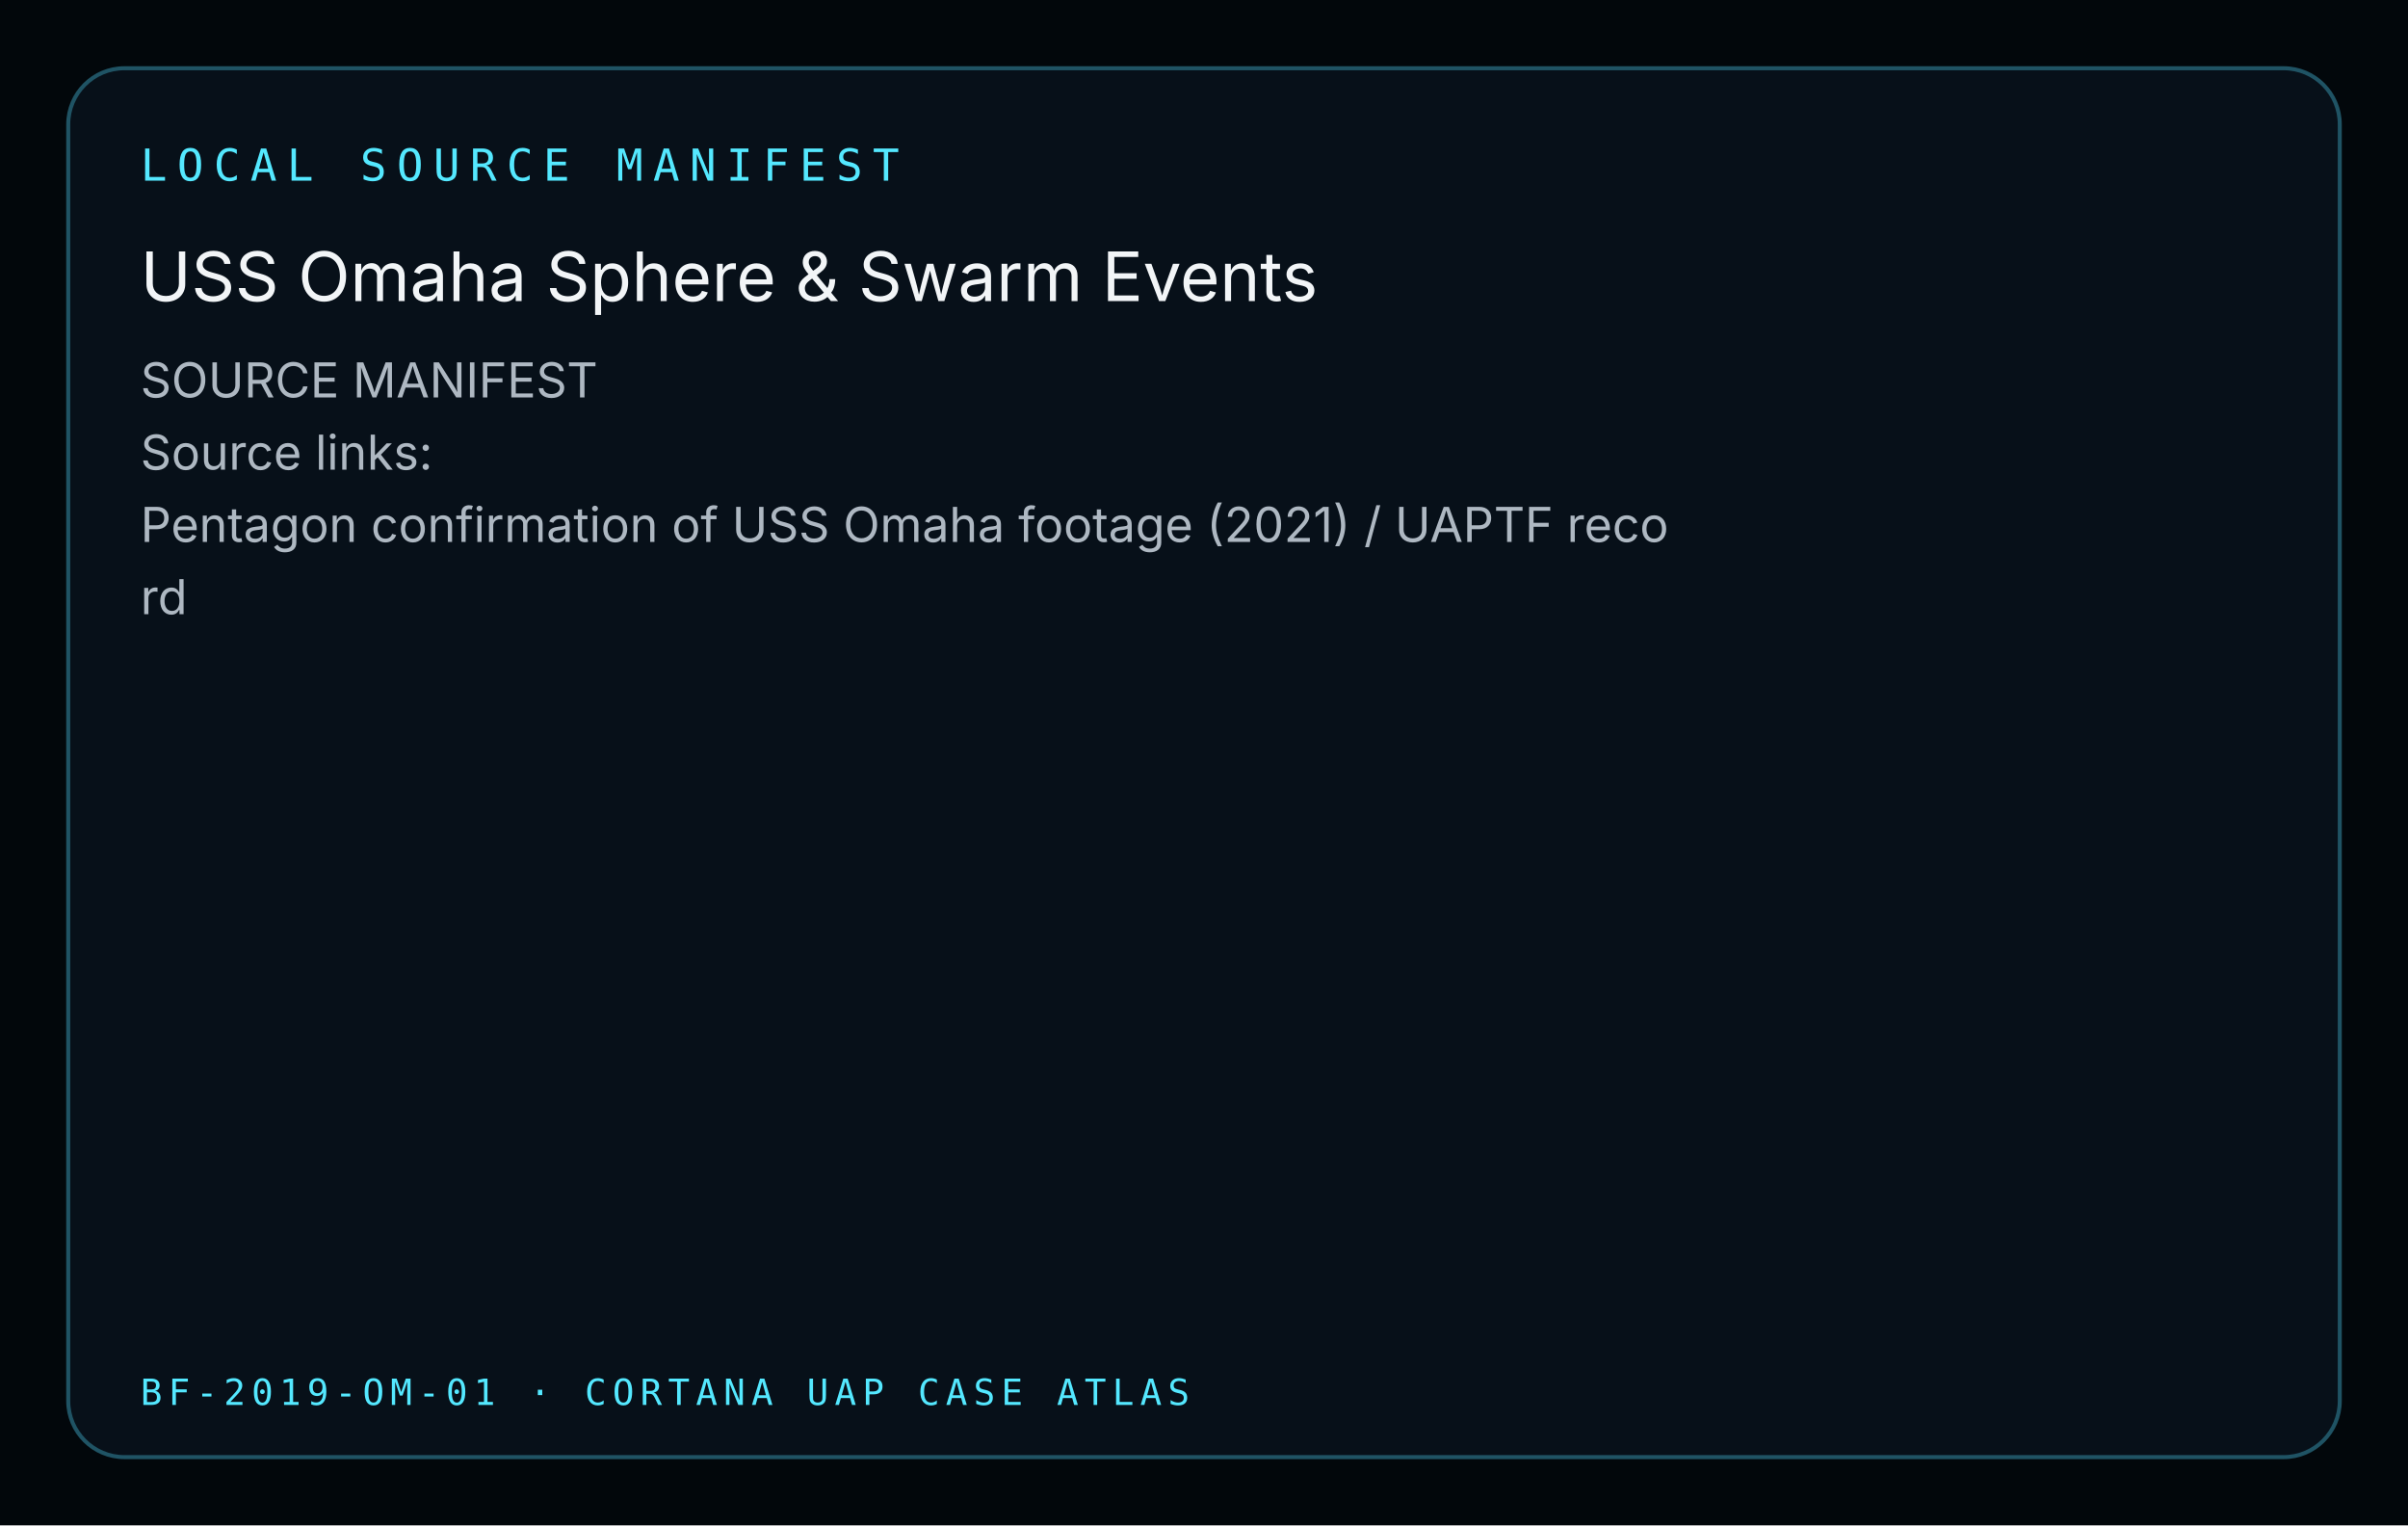
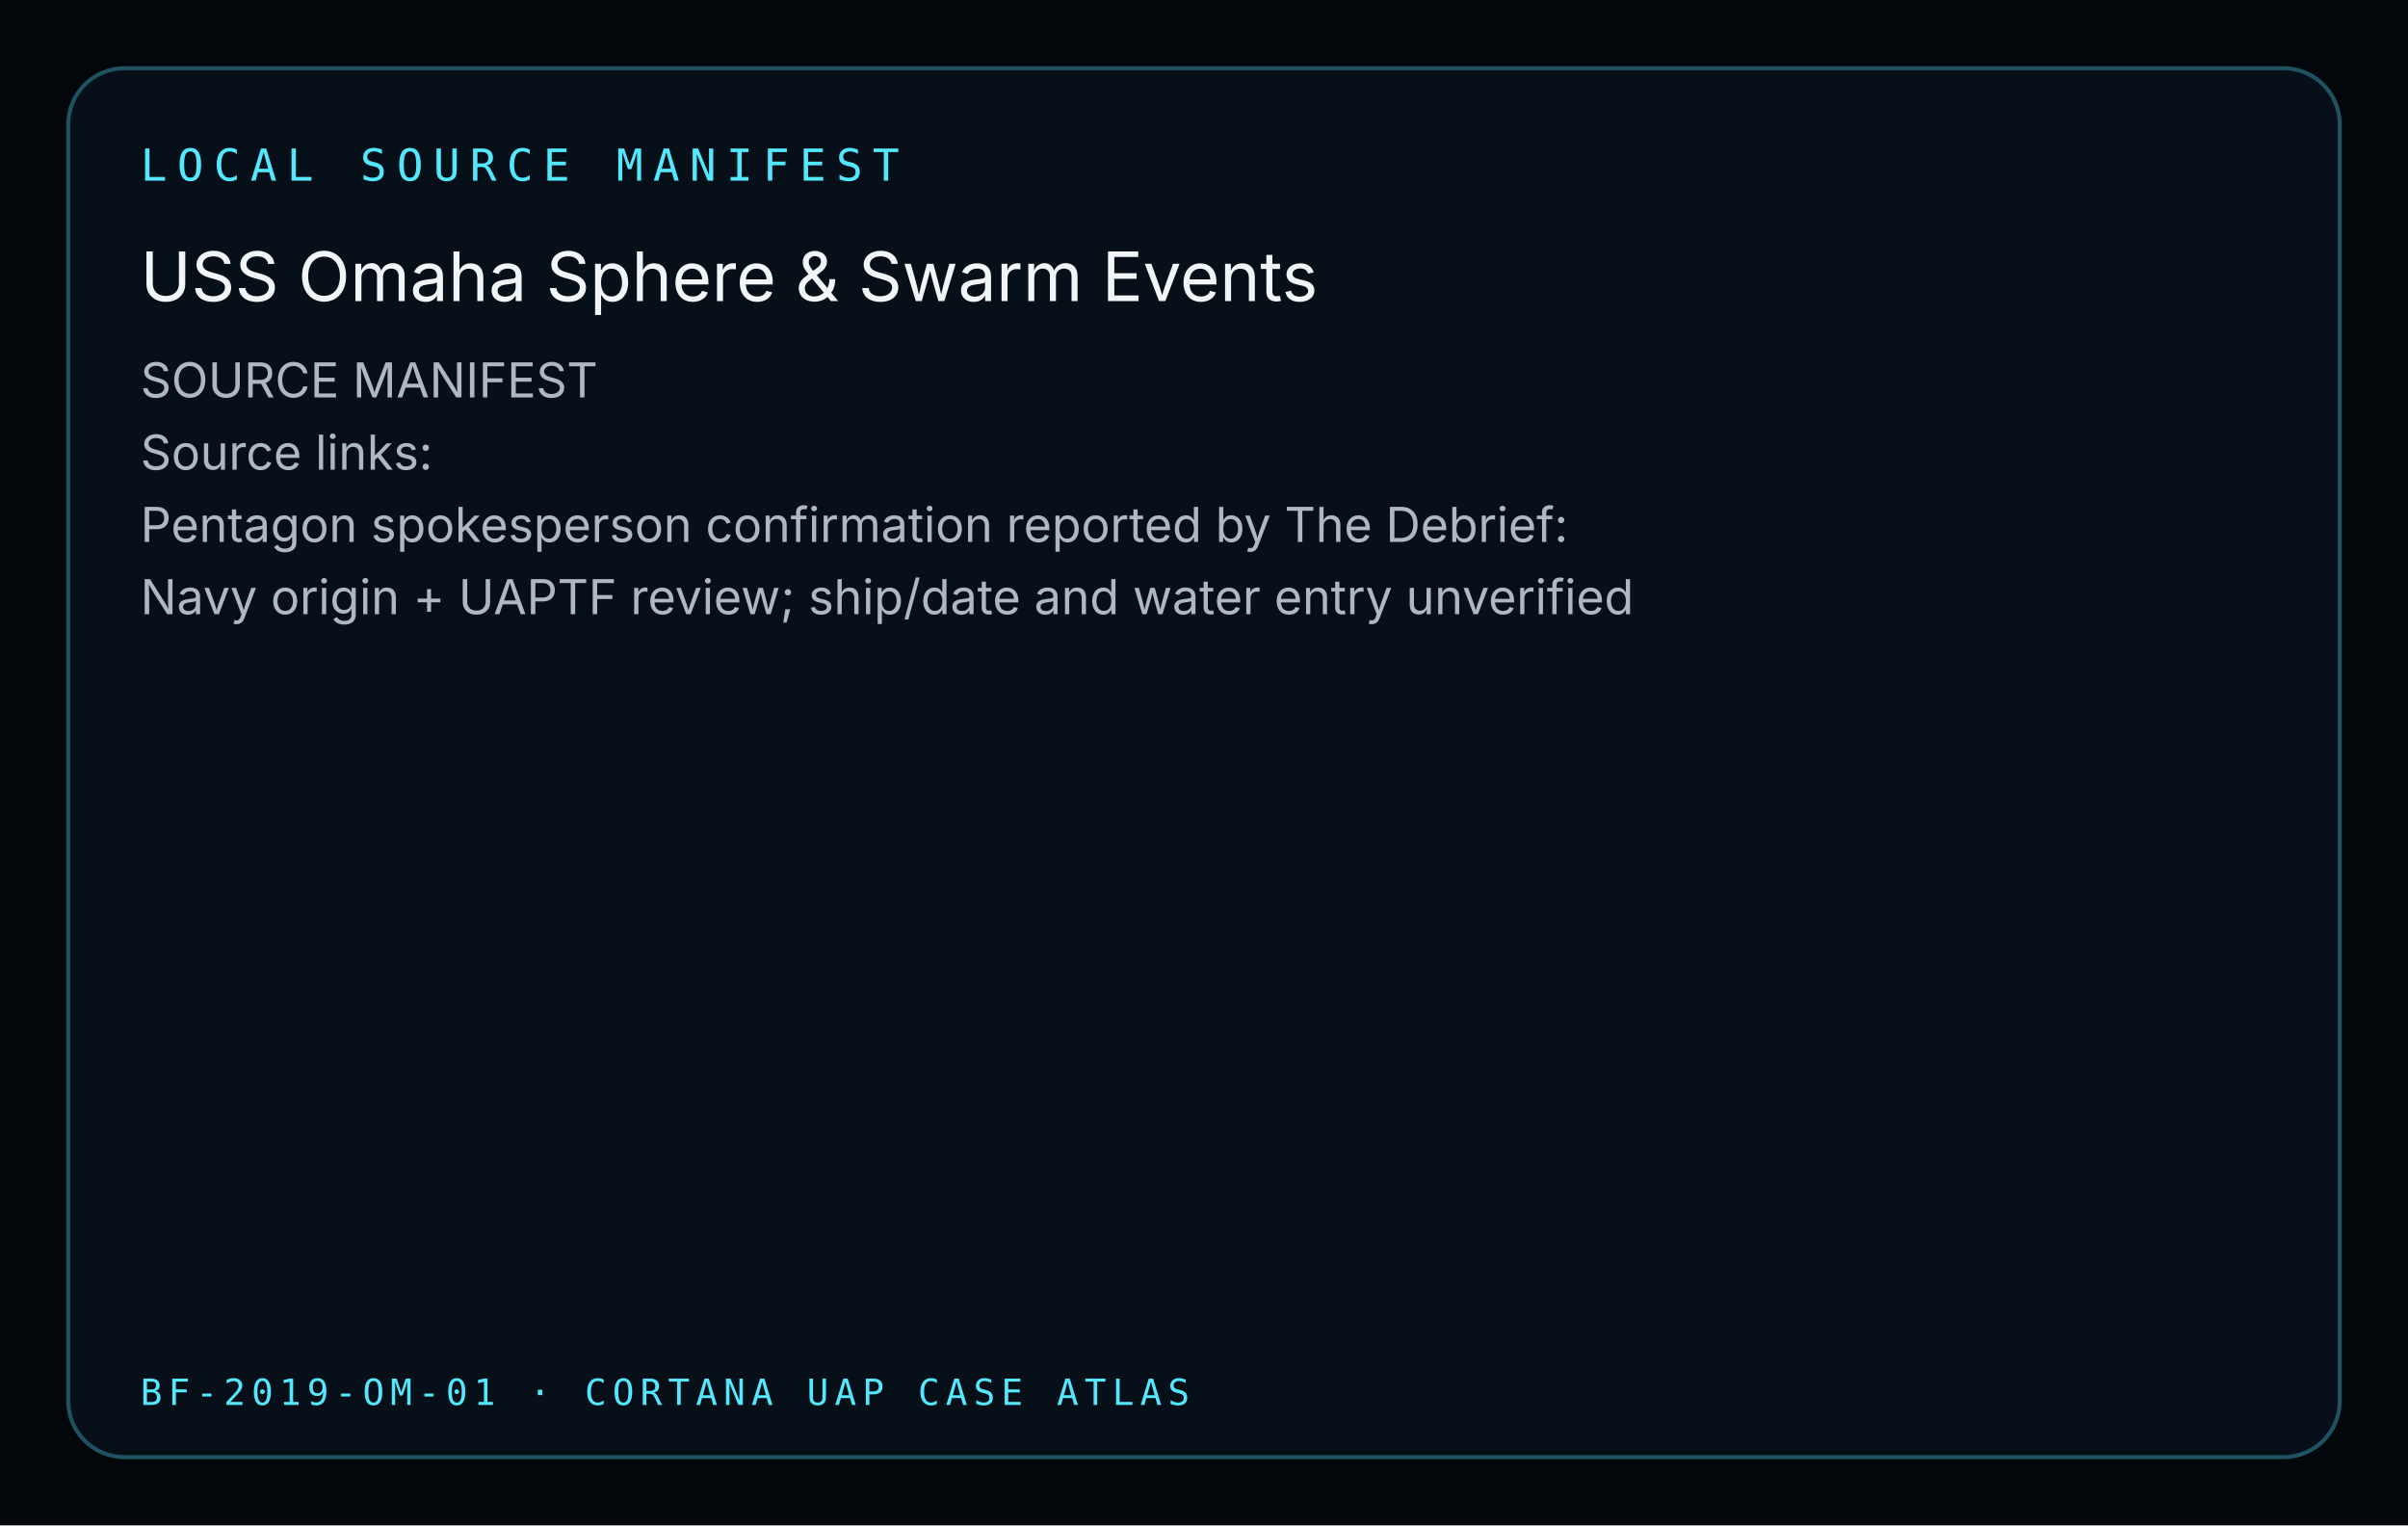
<svg xmlns="http://www.w3.org/2000/svg" width="1200" height="760" viewBox="0 0 1200 760">
  <rect width="1200" height="760" fill="#02070b" />
  <rect x="34" y="34" width="1132" height="692" rx="28" fill="#071019" stroke="#1f5364" stroke-width="2" />
  <text x="70" y="90" font-family="Menlo,Consolas,monospace" font-size="22" fill="#54e8ff" letter-spacing="5">LOCAL SOURCE MANIFEST</text>
  <text x="70" y="150" font-family="Inter,Arial,sans-serif" font-size="34" fill="#f2f5f7">USS Omaha Sphere &amp; Swarm Events</text>
  <text x="70" y="198" font-family="Inter,Arial,sans-serif" font-size="24" fill="#aeb8c2">SOURCE MANIFEST</text>
  <text x="70" y="234" font-family="Inter,Arial,sans-serif" font-size="24" fill="#aeb8c2">Source links:</text>
-   <text x="70" y="270" font-family="Inter,Arial,sans-serif" font-size="24" fill="#aeb8c2">Pentagon confirmation of USS Omaha footage (2021) / UAPTF reco</text>
-   <text x="70" y="306" font-family="Inter,Arial,sans-serif" font-size="24" fill="#aeb8c2">rd</text>
+   <text x="70" y="270" font-family="Inter,Arial,sans-serif" font-size="24" fill="#aeb8c2">Pentagon spokesperson confirmation reported by The Debrief:</text>
+   <text x="70" y="306" font-family="Inter,Arial,sans-serif" font-size="24" fill="#aeb8c2">Navy origin + UAPTF review; ship/date and water entry unverified</text>
  <text x="70" y="700" font-family="Menlo,Consolas,monospace" font-size="18" fill="#54e8ff" letter-spacing="3">BF-2019-OM-01 · CORTANA UAP CASE ATLAS</text>
</svg>
